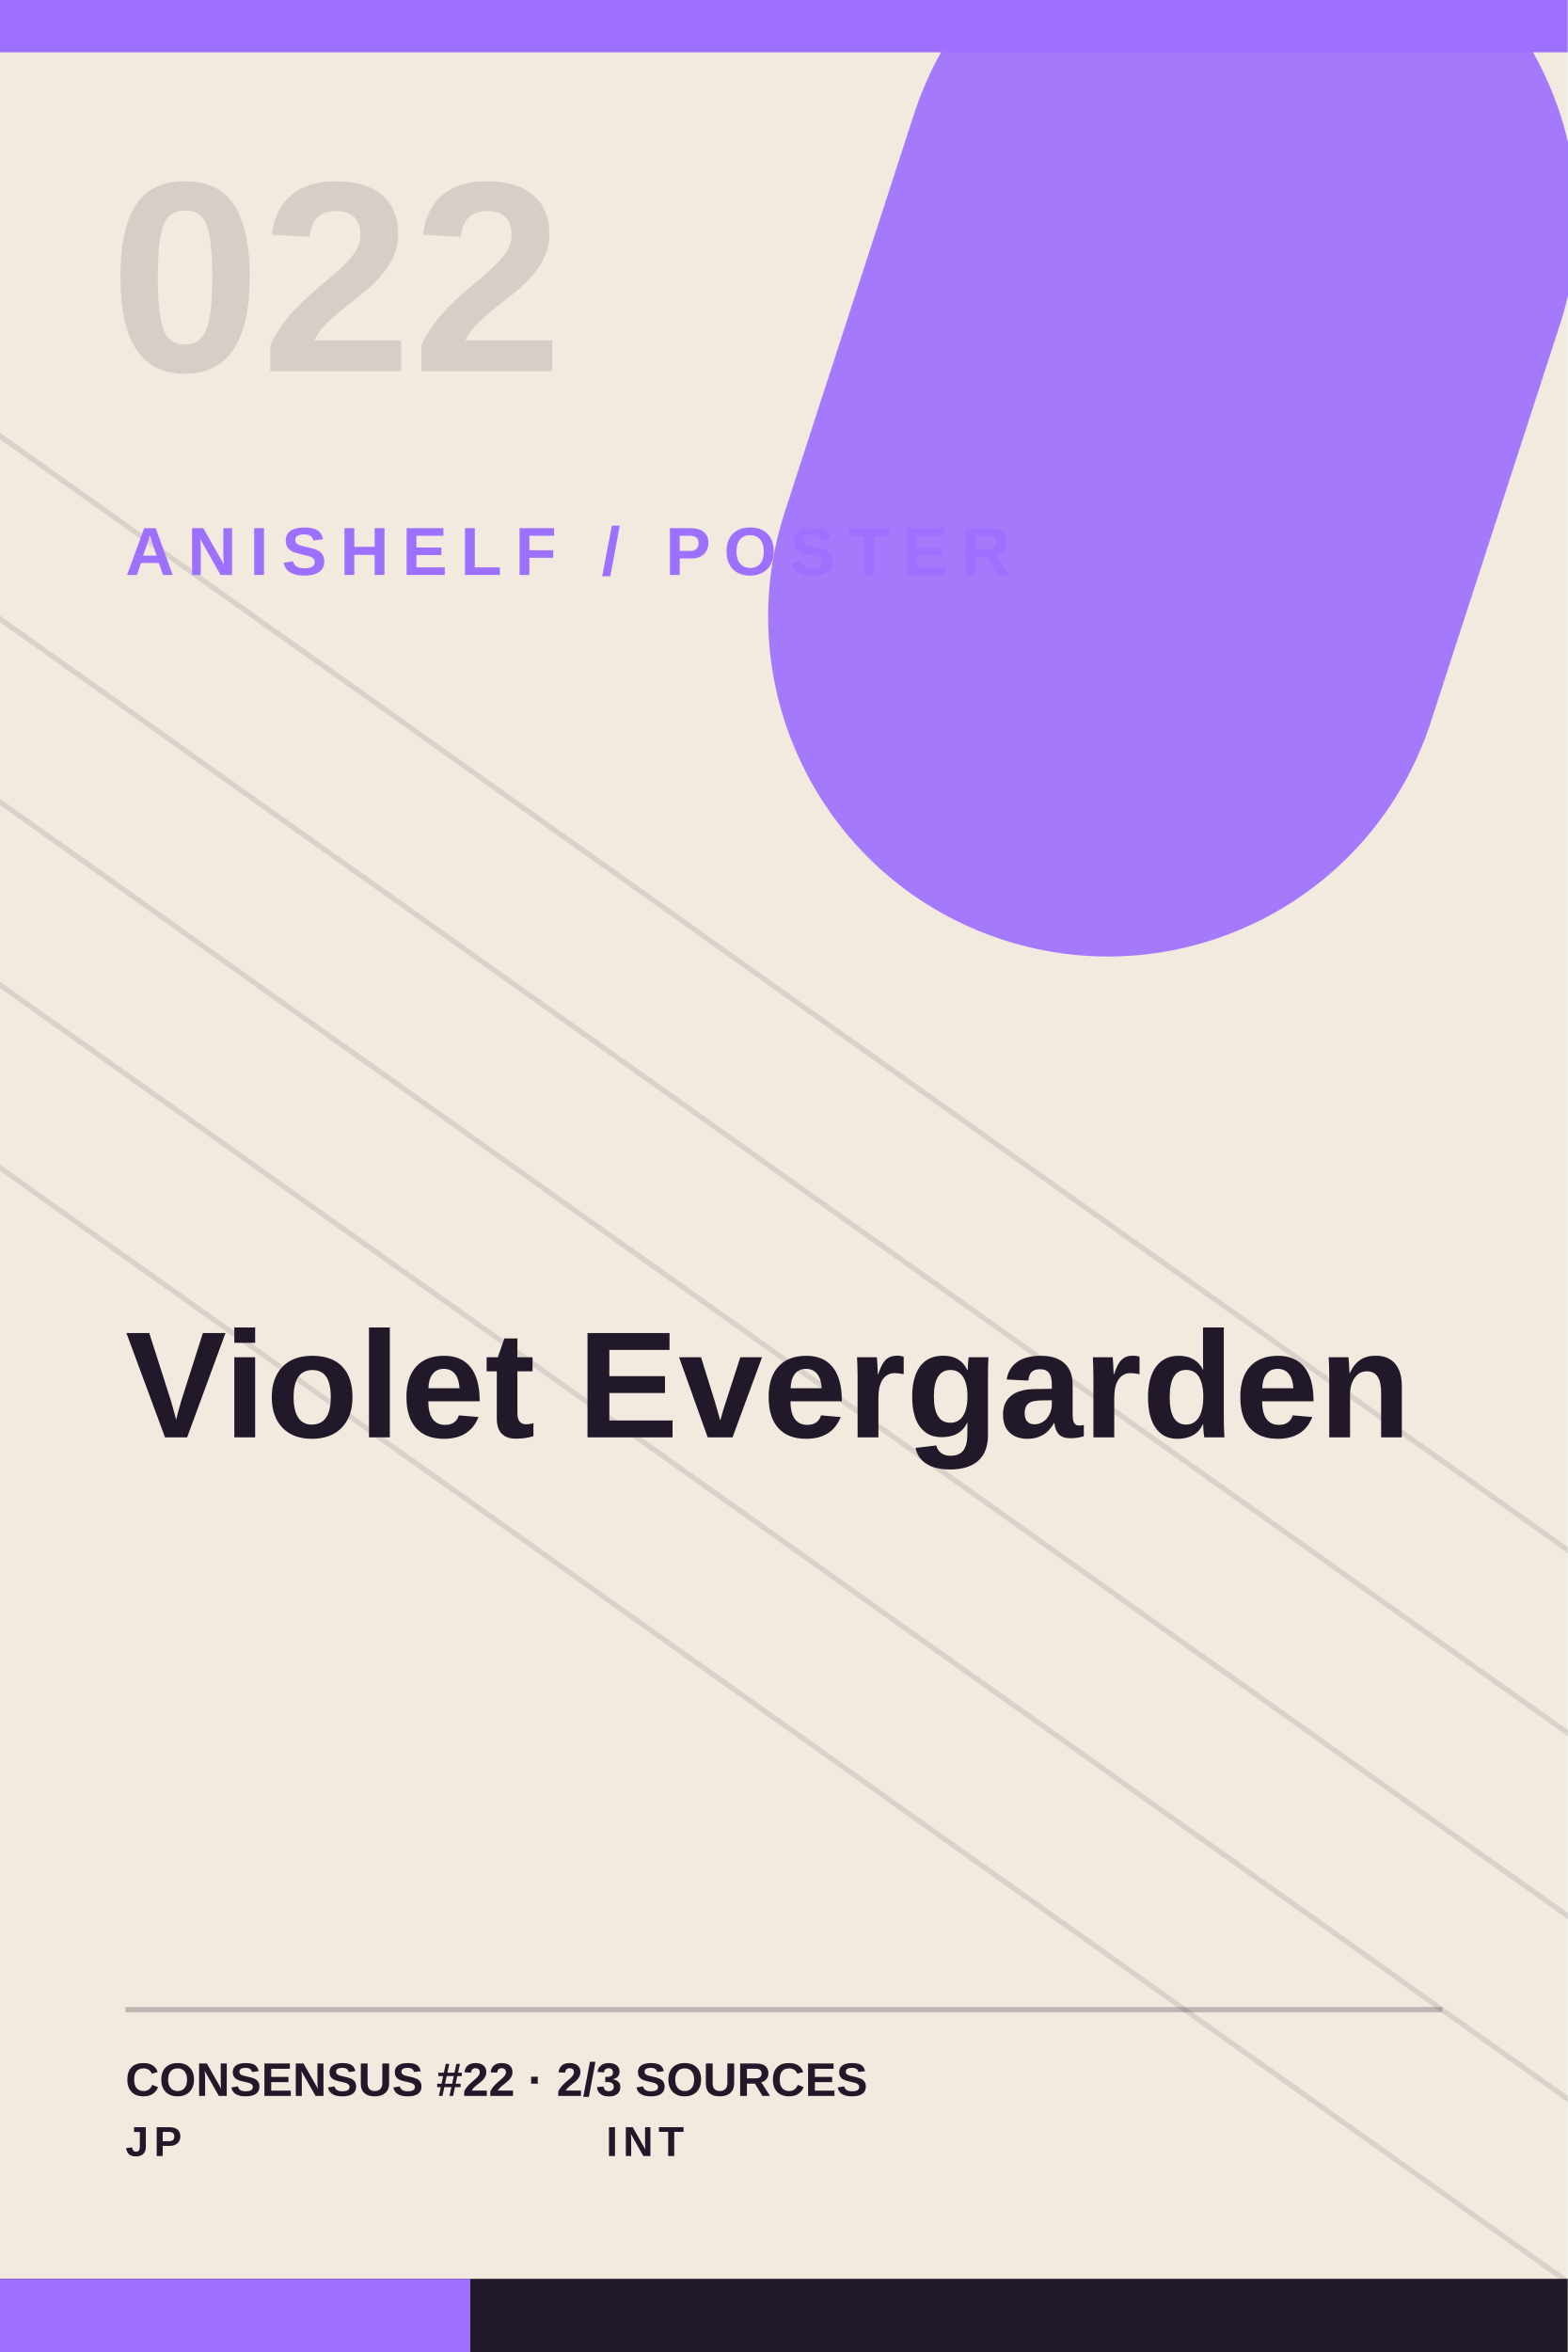
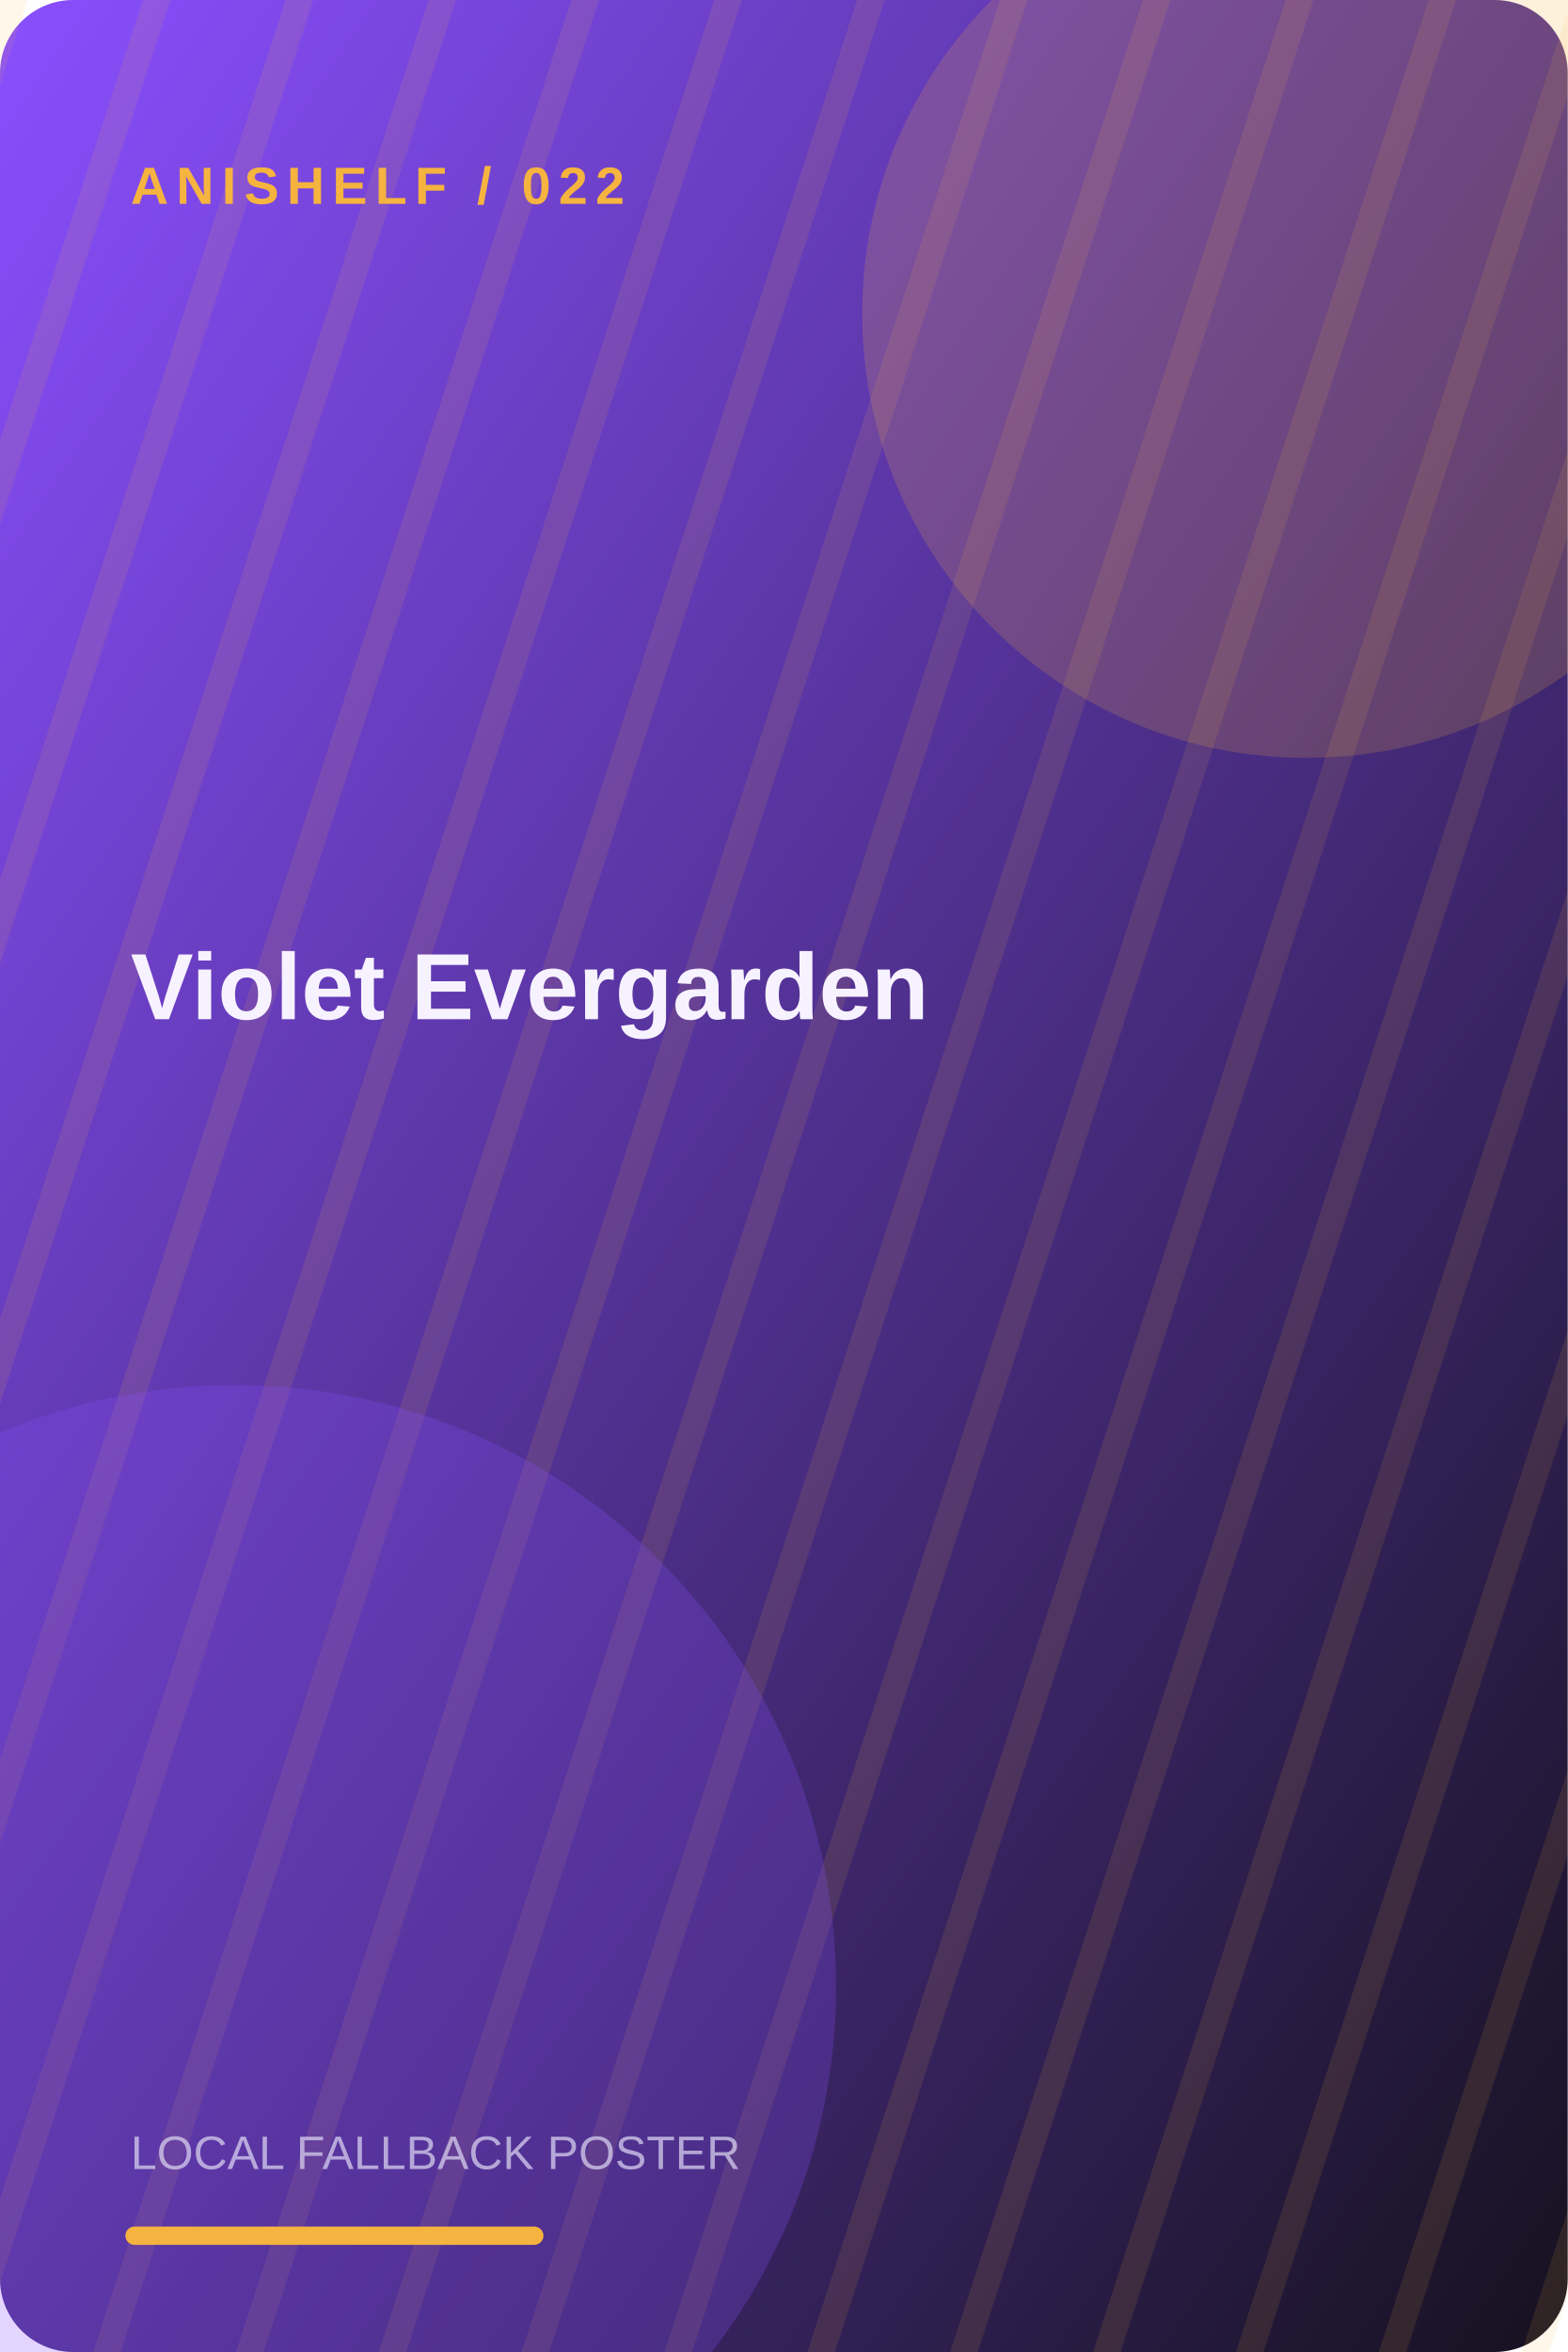
- <svg xmlns="http://www.w3.org/2000/svg" width="600" height="900" viewBox="0 0 600 900" role="img" aria-label="Violet Evergarden">
-   <rect width="600" height="900" fill="#f2e9df" />
-   <rect x="0" y="0" width="600" height="20" fill="#9d70ff" />
-   <rect x="390" y="-80" width="260" height="420" rx="130" fill="#9d70ff" opacity=".92" transform="rotate(18 390 -80)" />
-   <g opacity=".12" stroke="#211829" stroke-width="2">
-     <path d="M-80 180 L680 720" />
-     <path d="M-80 110 L680 650" />
-     <path d="M-80 250 L680 790" />
-     <path d="M-80 320 L680 860" />
-     <path d="M-80 390 L680 930" />
-   </g>
-   <text x="42" y="142" fill="#211829" font-family="Arial, Helvetica, sans-serif" font-size="104" font-weight="900" opacity=".13">022</text>
-   <text x="48" y="220" fill="#9d70ff" font-family="Arial, Helvetica, sans-serif" font-size="26" font-weight="900" letter-spacing="5">ANISHELF / POSTER</text>
-   <text fill="#211829" font-family="Arial, Helvetica, sans-serif" font-size="58" font-weight="900">
-     <tspan x="48" y="550">Violet Evergarden</tspan>
-   </text>
-   <rect x="48" y="768" width="504" height="2" fill="#211829" opacity=".25" />
-   <text x="48" y="802" fill="#211829" font-family="Arial, Helvetica, sans-serif" font-size="18" font-weight="700">CONSENSUS #22  ·  2/3 SOURCES</text>
-   <style>.badge{font:900 16px Arial,Helvetica,sans-serif;fill:#211829;letter-spacing:2px}</style>
-   <text x="48" y="825" class="badge">JP</text>
-   <text x="232" y="825" class="badge">INT</text>
-   <rect x="0" y="872" width="600" height="28" fill="#211829" />
-   <rect x="0" y="872" width="180" height="28" fill="#9d70ff" />
+ <svg xmlns="http://www.w3.org/2000/svg" width="600" height="900" viewBox="0 0 600 900">
+   <defs>
+     <linearGradient id="g" x1="0" y1="0" x2="1" y2="1">
+       <stop stop-color="#8a4fff" />
+       <stop offset="1" stop-color="#15111e" />
+     </linearGradient>
+     <pattern id="p" width="52" height="52" patternUnits="userSpaceOnUse" patternTransform="rotate(18)">
+       <rect width="10" height="52" fill="#f5b33f" opacity=".11" />
+     </pattern>
+   </defs>
+   <rect width="600" height="900" rx="28" fill="url(#g)" />
+   <rect width="600" height="900" fill="url(#p)" />
+   <circle cx="500" cy="120" r="170" fill="#f5b33f" opacity=".18" />
+   <circle cx="90" cy="760" r="230" fill="#8a4fff" opacity=".24" />
+   <text x="50" y="78" fill="#f5b33f" font-family="Arial,sans-serif" font-size="20" font-weight="800" letter-spacing="3">ANISHELF / 022</text>
+   <text x="50" y="390" fill="#f7f2ff" font-family="Arial,sans-serif" font-size="36" font-weight="800">Violet Evergarden</text>
+   <text x="50" y="830" fill="#d6cfee" opacity=".75" font-family="Arial,sans-serif" font-size="18">LOCAL FALLBACK POSTER</text>
+   <rect x="48" y="852" width="160" height="7" rx="3.5" fill="#f5b33f" />
</svg>
